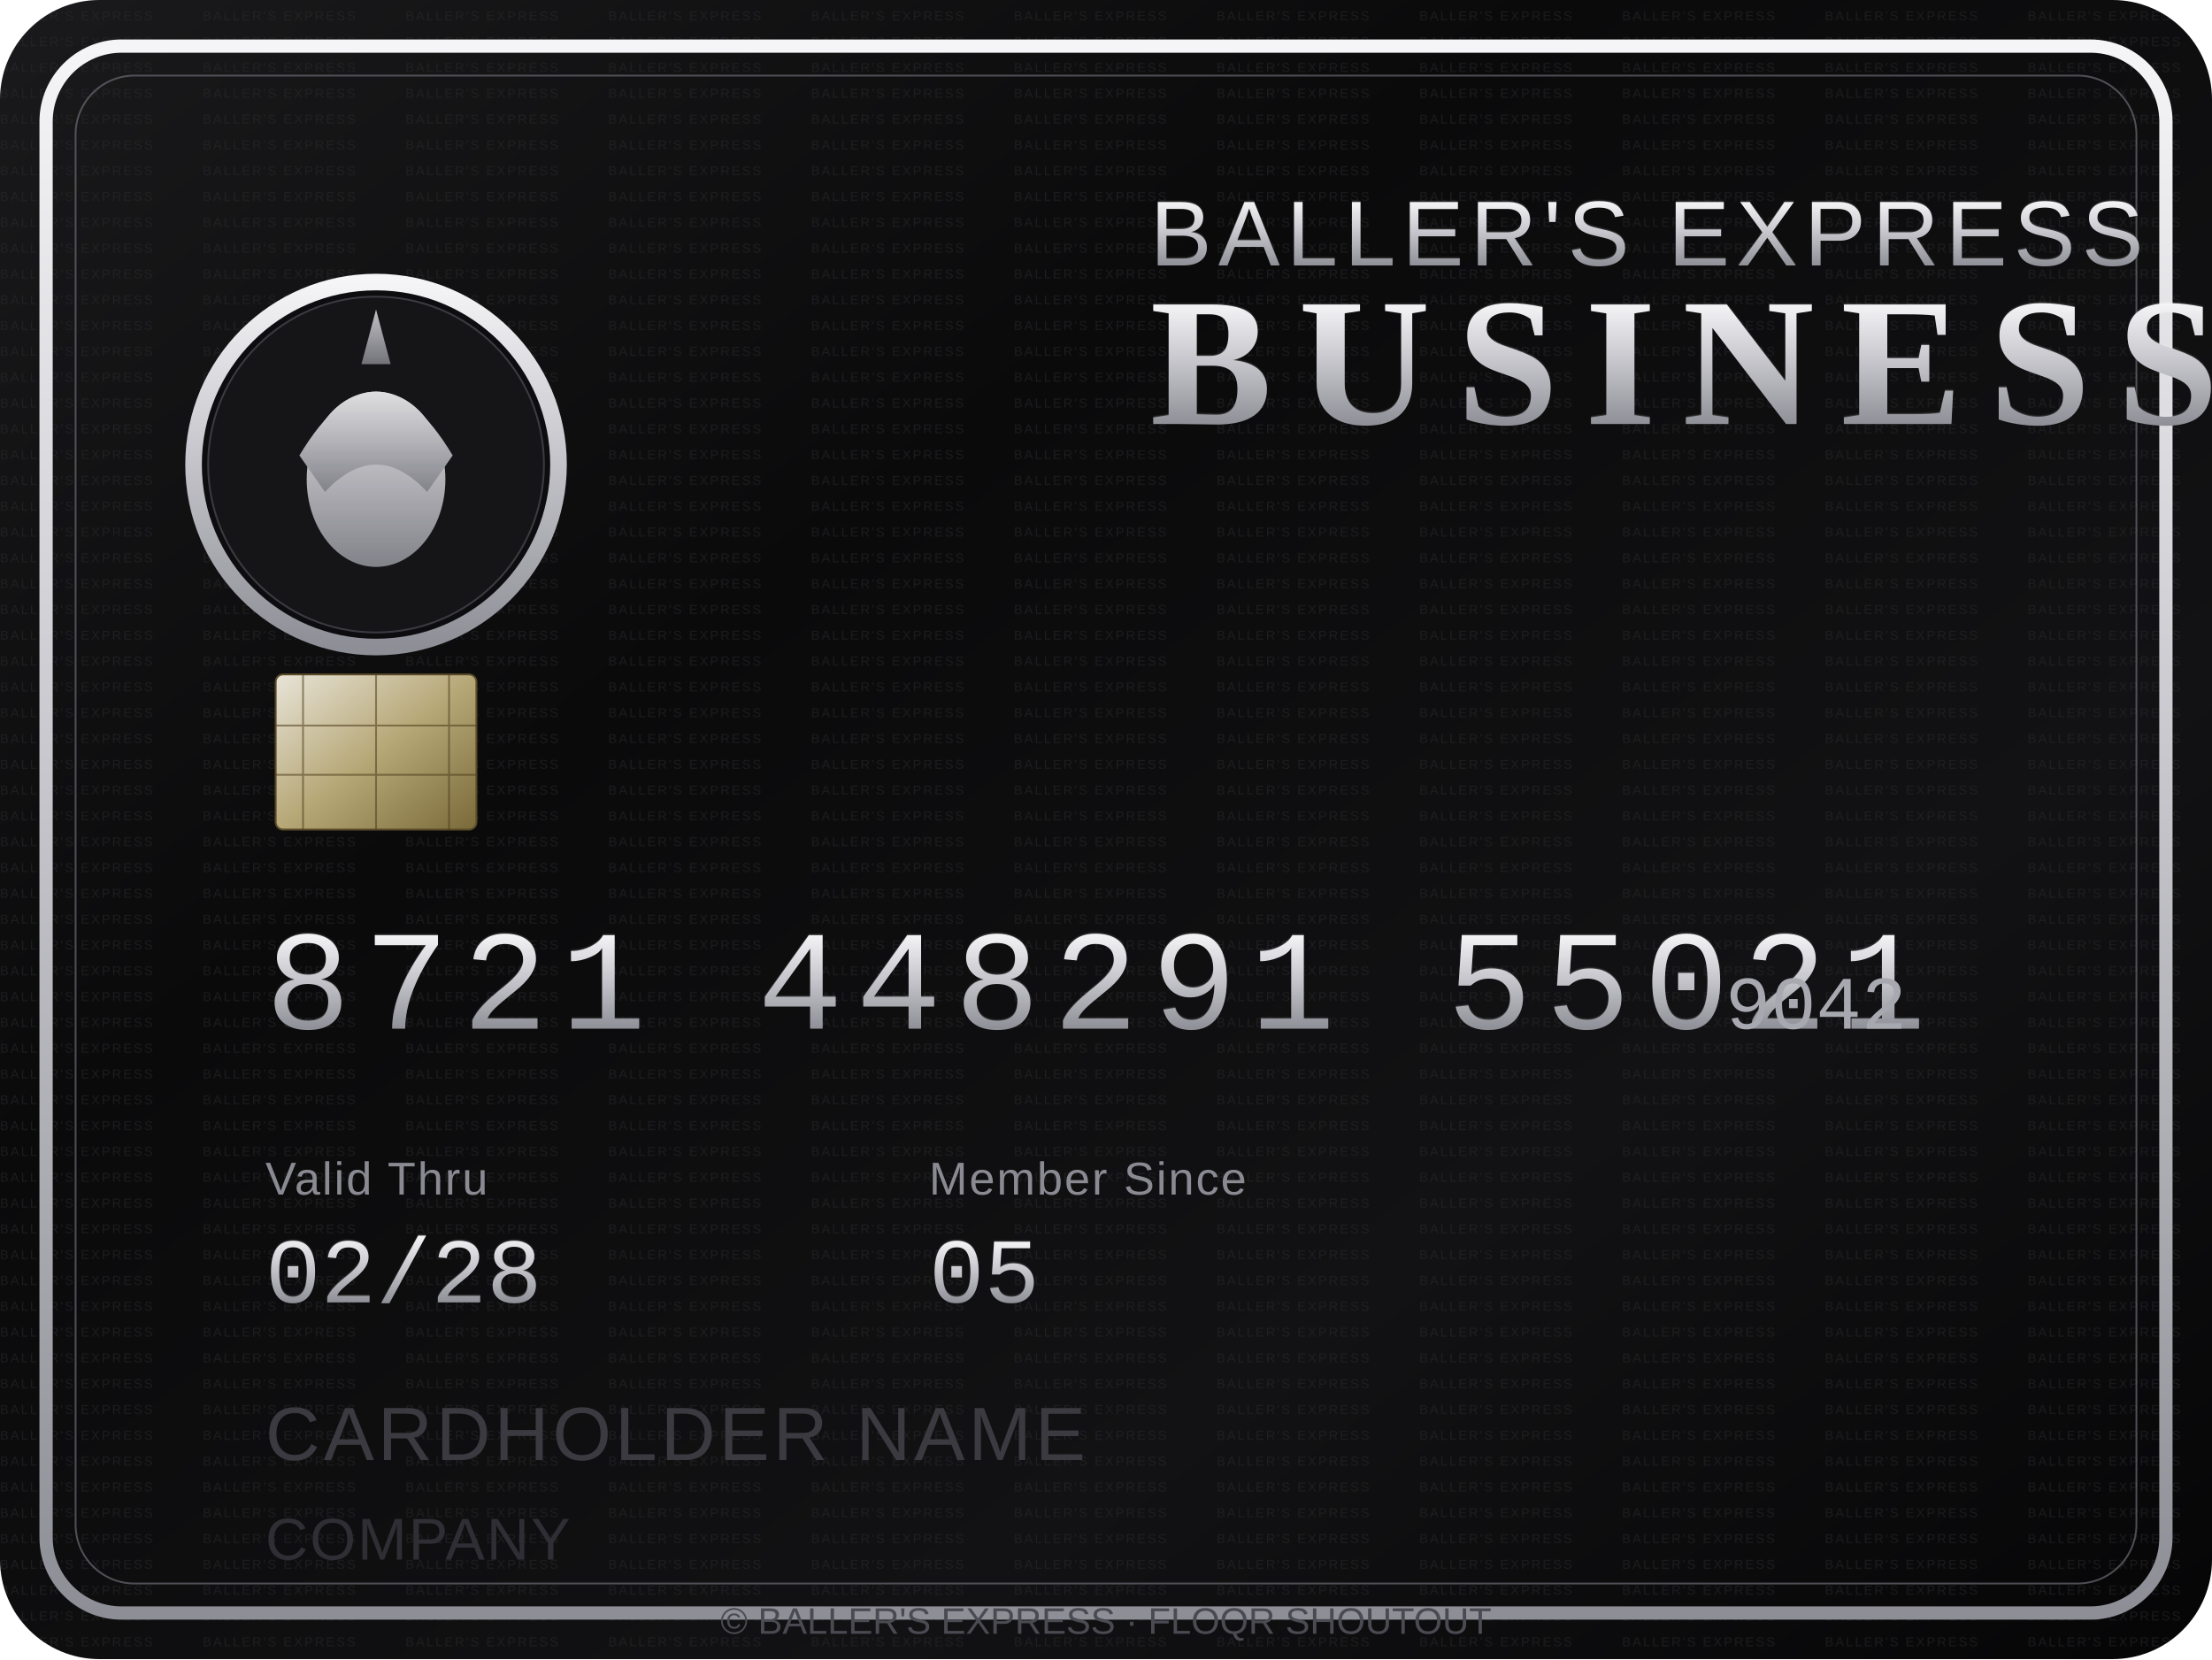
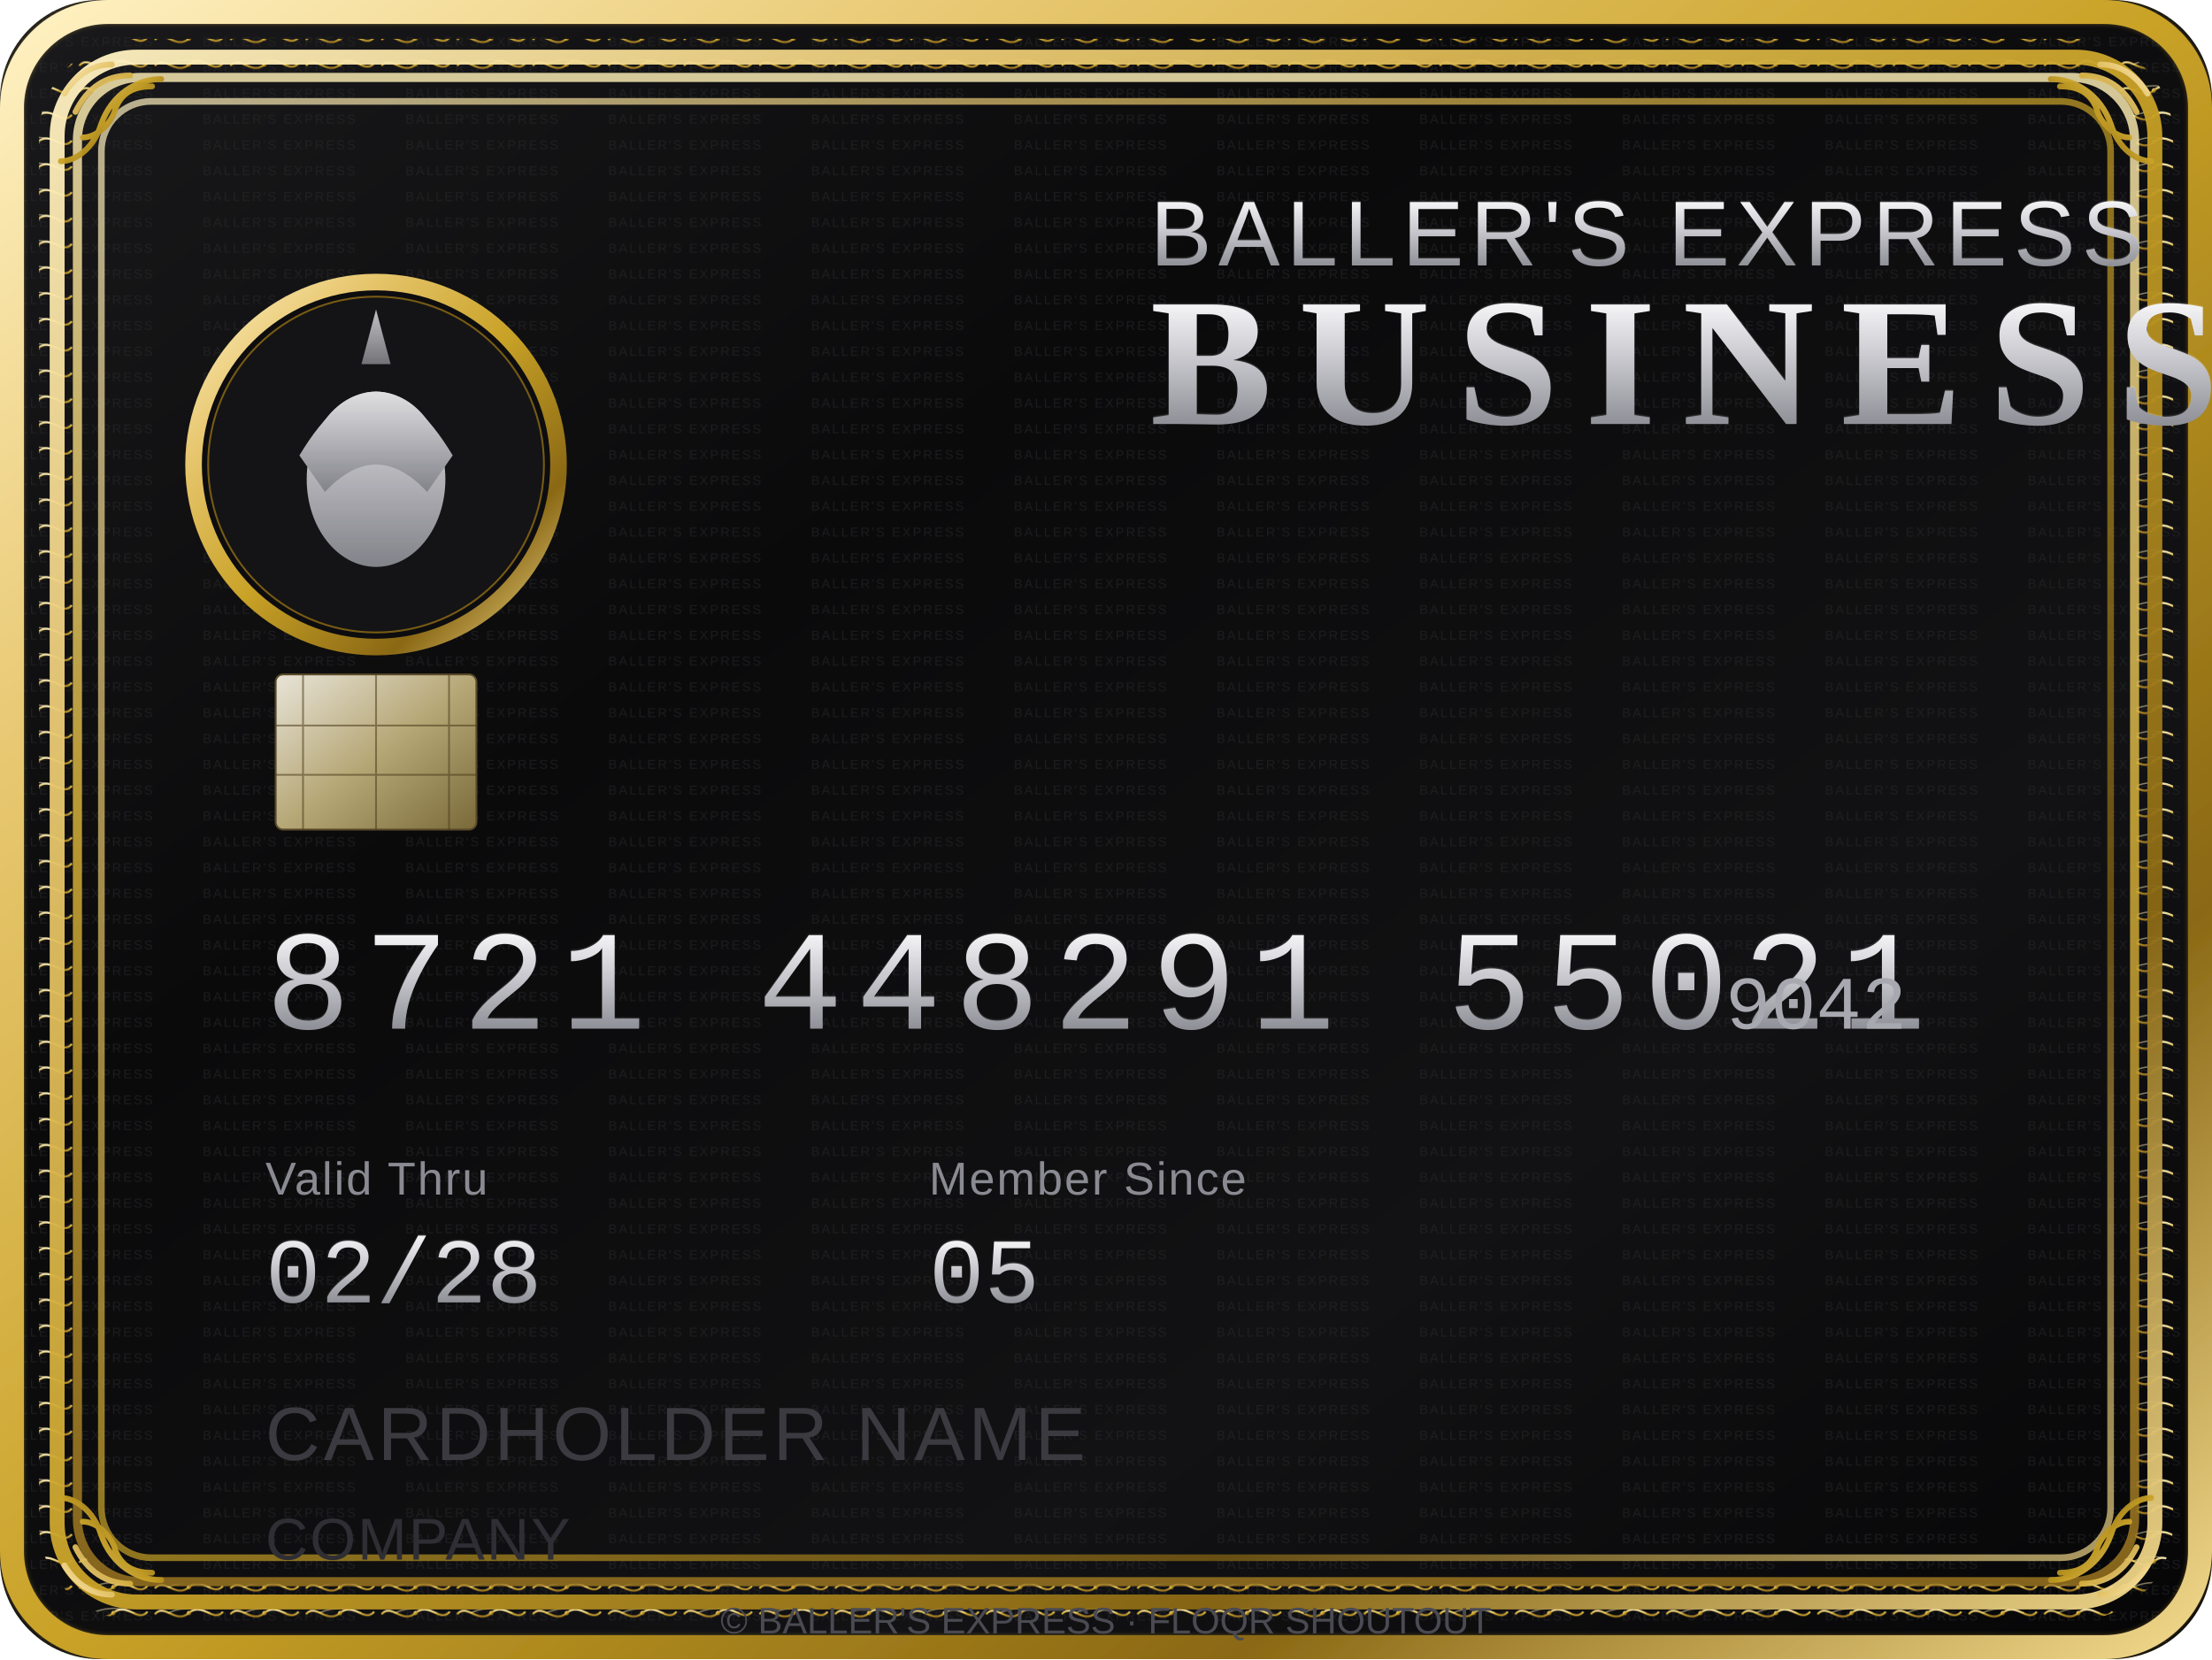
<svg xmlns="http://www.w3.org/2000/svg" viewBox="0 0 1200 900" width="1200" height="900" preserveAspectRatio="xMidYMid slice">
  <defs>
    <linearGradient id="metal" x1="0" y1="0" x2="1" y2="1">
      <stop offset="0" stop-color="#1a1a1c" />
      <stop offset=".35" stop-color="#0a0a0b" />
      <stop offset=".7" stop-color="#121214" />
      <stop offset="1" stop-color="#050506" />
    </linearGradient>
    <linearGradient id="silver" x1="0" y1="0" x2="0" y2="1">
      <stop offset="0" stop-color="#f5f5f7" />
      <stop offset=".45" stop-color="#c8c8ce" />
      <stop offset="1" stop-color="#8e8e96" />
    </linearGradient>
+     <linearGradient id="gold" x1="0" y1="0" x2="1" y2="1">
+       <stop offset="0" stop-color="#fff1c2" />
+       <stop offset=".22" stop-color="#e8c872" />
+       <stop offset=".5" stop-color="#c9a227" />
+       <stop offset=".78" stop-color="#8a6814" />
+       <stop offset="1" stop-color="#f0d78a" />
+     </linearGradient>
+     <linearGradient id="goldSoft" x1="0" y1="0" x2="0" y2="1">
+       <stop offset="0" stop-color="#f7e7b0" />
+       <stop offset=".5" stop-color="#d4af37" />
+       <stop offset="1" stop-color="#9a7420" />
+     </linearGradient>
    <linearGradient id="chip" x1="0" y1="0" x2="1" y2="1">
      <stop offset="0" stop-color="#e8e4d8" />
      <stop offset=".5" stop-color="#b7a878" />
      <stop offset="1" stop-color="#7a6a3a" />
    </linearGradient>
    <pattern id="micro" width="110" height="14" patternUnits="userSpaceOnUse">
      <text x="0" y="11" font-family="Arial,Helvetica,sans-serif" font-size="7" fill="#2a2a2e" letter-spacing="1">BALLER'S EXPRESS</text>
    </pattern>
+     <pattern id="filigree" width="41" height="14" patternUnits="userSpaceOnUse">
+       <path d="M2,7.7 C7.38,1.4 13.12,13.3 20.5,7                C27.88,0.7 33.62,12.6 39,6.3" fill="none" stroke="url(#goldSoft)" stroke-width="1.15" opacity=".95" />
+       <circle cx="20.5" cy="7" r="1.15" fill="url(#gold)" />
+       <path d="M9.02,7 Q20.5,2.1 31.98,7" fill="none" stroke="#f5e6b0" stroke-width="0.7" opacity=".55" />
+     </pattern>
    <filter id="emboss" x="-20%" y="-20%" width="140%" height="140%">
      <feDropShadow dx="0" dy="1.2" stdDeviation="0.6" flood-color="#000" flood-opacity=".55" />
      <feDropShadow dx="0" dy="-0.6" stdDeviation="0.4" flood-color="#fff" flood-opacity=".18" />
    </filter>
+     <filter id="goldGlow" x="-10%" y="-10%" width="120%" height="120%">
+       <feDropShadow dx="0" dy="0" stdDeviation="1.2" flood-color="#d4af37" flood-opacity=".35" />
+     </filter>
  </defs>
  <rect width="1200" height="900" rx="54" fill="url(#metal)" />
  <rect width="1200" height="900" rx="54" fill="url(#micro)" opacity=".55" />
-   <rect x="25" y="25" width="1150" height="850" rx="41" fill="none" stroke="url(#silver)" stroke-width="7.2" />
-   <rect x="41" y="41" width="1118" height="818" rx="32" fill="none" stroke="#6a6a72" stroke-width="1" opacity=".7" />
-   <circle cx="204" cy="252" r="99" fill="#0d0d10" stroke="url(#silver)" stroke-width="9" />
-   <circle cx="204" cy="252" r="91.08" fill="#151518" stroke="#3a3a40" stroke-width="1" />
+   <rect x="6.5" y="6.5" width="1187" height="887" rx="52" fill="none" stroke="url(#gold)" stroke-width="13" filter="url(#goldGlow)" />
+   <rect x="31" y="31" width="1138" height="838" rx="43" fill="none" stroke="url(#filigree)" stroke-width="19.8" />
+   <rect x="31" y="31" width="1138" height="838" rx="43" fill="none" stroke="url(#gold)" stroke-width="8.1" opacity=".95" />
+   <rect x="42" y="42" width="1116" height="816" rx="34" fill="none" stroke="url(#goldSoft)" stroke-width="4.95" opacity=".85" />
+   <rect x="55" y="55" width="1090" height="790" rx="27" fill="none" stroke="url(#gold)" stroke-width="3.6" opacity=".7" />
+   <g fill="none" stroke="url(#gold)" stroke-width="3.15" stroke-linecap="round" opacity=".95">
+     <path d="M0,54.45 C7.92,54.45 17.82,47.52 21.78,34.65 C27.72,17.82 41.58,9.9 54.45,9.9 M11.88,41.58 C19.8,41.58 27.72,33.66 29.7,25.74 C33.66,15.84 41.58,13.86 49.5,13.86 M7.92,27.72 Q17.82,7.92 37.62,7.92 M1.98,17.82 Q11.88,1.98 27.72,1.98" transform="translate(33,33)" />
+     <path d="M0,54.45 C7.92,54.45 17.82,47.52 21.78,34.65 C27.72,17.82 41.58,9.9 54.45,9.9 M11.88,41.58 C19.8,41.58 27.72,33.66 29.7,25.74 C33.66,15.84 41.58,13.86 49.5,13.86 M7.92,27.72 Q17.82,7.92 37.62,7.92 M1.98,17.82 Q11.88,1.98 27.72,1.98" transform="translate(1167,33) scale(-1,1)" />
+     <path d="M0,54.45 C7.92,54.45 17.82,47.52 21.78,34.65 C27.72,17.82 41.58,9.9 54.45,9.9 M11.88,41.58 C19.8,41.58 27.72,33.66 29.7,25.74 C33.66,15.84 41.58,13.86 49.5,13.86 M7.92,27.72 Q17.82,7.92 37.62,7.92 M1.98,17.82 Q11.88,1.98 27.72,1.98" transform="translate(33,867) scale(1,-1)" />
+     <path d="M0,54.45 C7.92,54.45 17.82,47.52 21.78,34.65 C27.72,17.82 41.58,9.9 54.45,9.9 M11.88,41.58 C19.8,41.58 27.72,33.66 29.7,25.74 C33.66,15.84 41.58,13.86 49.5,13.86 M7.92,27.72 Q17.82,7.92 37.62,7.92 M1.98,17.82 Q11.88,1.98 27.72,1.98" transform="translate(1167,867) scale(-1,-1)" />
+   </g>
+   <circle cx="204" cy="252" r="99" fill="#0d0d10" stroke="url(#gold)" stroke-width="9" />
+   <circle cx="204" cy="252" r="91.08" fill="#151518" stroke="#8a6814" stroke-width="1" opacity=".85" />
  <g transform="translate(204,252)" fill="url(#silver)" opacity=".9">
    <ellipse cx="0" cy="8" rx="37.62" ry="47.52" />
    <path d="M-41.58,-4.95 Q0,-74.25 41.58,-4.95 L27.72,14.85 Q0,-14.85 -27.72,14.85 Z" />
    <path d="M-7.92,-54.45 L0,-84.15 L7.92,-54.45 Z" opacity=".85" />
  </g>
  <g transform="translate(149.55, 365.85)">
    <rect width="108.9" height="84.15" rx="4" fill="url(#chip)" stroke="#5a4a28" stroke-width="1" />
    <path d="M14.85,0 V84.15 M54.45,0 V84.15 M94.05,0 V84.15 M0,27.72 H108.9 M0,54.45 H108.9" stroke="#4a3a18" stroke-width="1" opacity=".55" />
  </g>
  <g transform="translate(624,144)" filter="url(#emboss)">
    <text x="0" y="0" font-family="Arial Black,Impact,Arial,sans-serif" font-size="50" fill="url(#silver)" letter-spacing="3.6">BALLER'S EXPRESS</text>
    <text x="0" y="86" font-family="Georgia,'Times New Roman',serif" font-size="99" fill="url(#silver)" letter-spacing="14.4" font-weight="700">BUSINESS</text>
  </g>
  <text x="144" y="558" font-family="'Courier New',Courier,monospace" font-size="77" fill="url(#silver)" letter-spacing="7.2" filter="url(#emboss)">8721  448291  55021</text>
  <text x="936" y="558" font-family="'Courier New',Courier,monospace" font-size="41" fill="#a8a8b0">9042</text>
  <g fill="url(#silver)" font-family="Arial,Helvetica,sans-serif">
    <text x="144" y="648" font-size="25" fill="#8a8a92" letter-spacing="1">Valid Thru</text>
    <text x="144" y="706.5" font-size="50" font-family="'Courier New',Courier,monospace" filter="url(#emboss)">02/28</text>
    <text x="504" y="648" font-size="25" fill="#8a8a92" letter-spacing="1">Member Since</text>
    <text x="504" y="706.5" font-size="50" font-family="'Courier New',Courier,monospace" filter="url(#emboss)">05</text>
  </g>
  <text x="144" y="792" font-family="Arial,Helvetica,sans-serif" font-size="41" fill="#3a3a40" letter-spacing="2" class="baller-name-guide">CARDHOLDER NAME</text>
  <text x="144" y="846" font-family="Arial,Helvetica,sans-serif" font-size="32" fill="#2e2e34" letter-spacing="1" class="baller-company-guide">COMPANY</text>
-   <text x="600" y="886.25" text-anchor="middle" font-family="Arial,sans-serif" font-size="20" fill="#4a4a52">© BALLER'S EXPRESS · FLOQR SHOUTOUT</text>
+   <text x="600" y="886.05" text-anchor="middle" font-family="Arial,sans-serif" font-size="20" fill="#4a4a52">© BALLER'S EXPRESS · FLOQR SHOUTOUT</text>
</svg>
